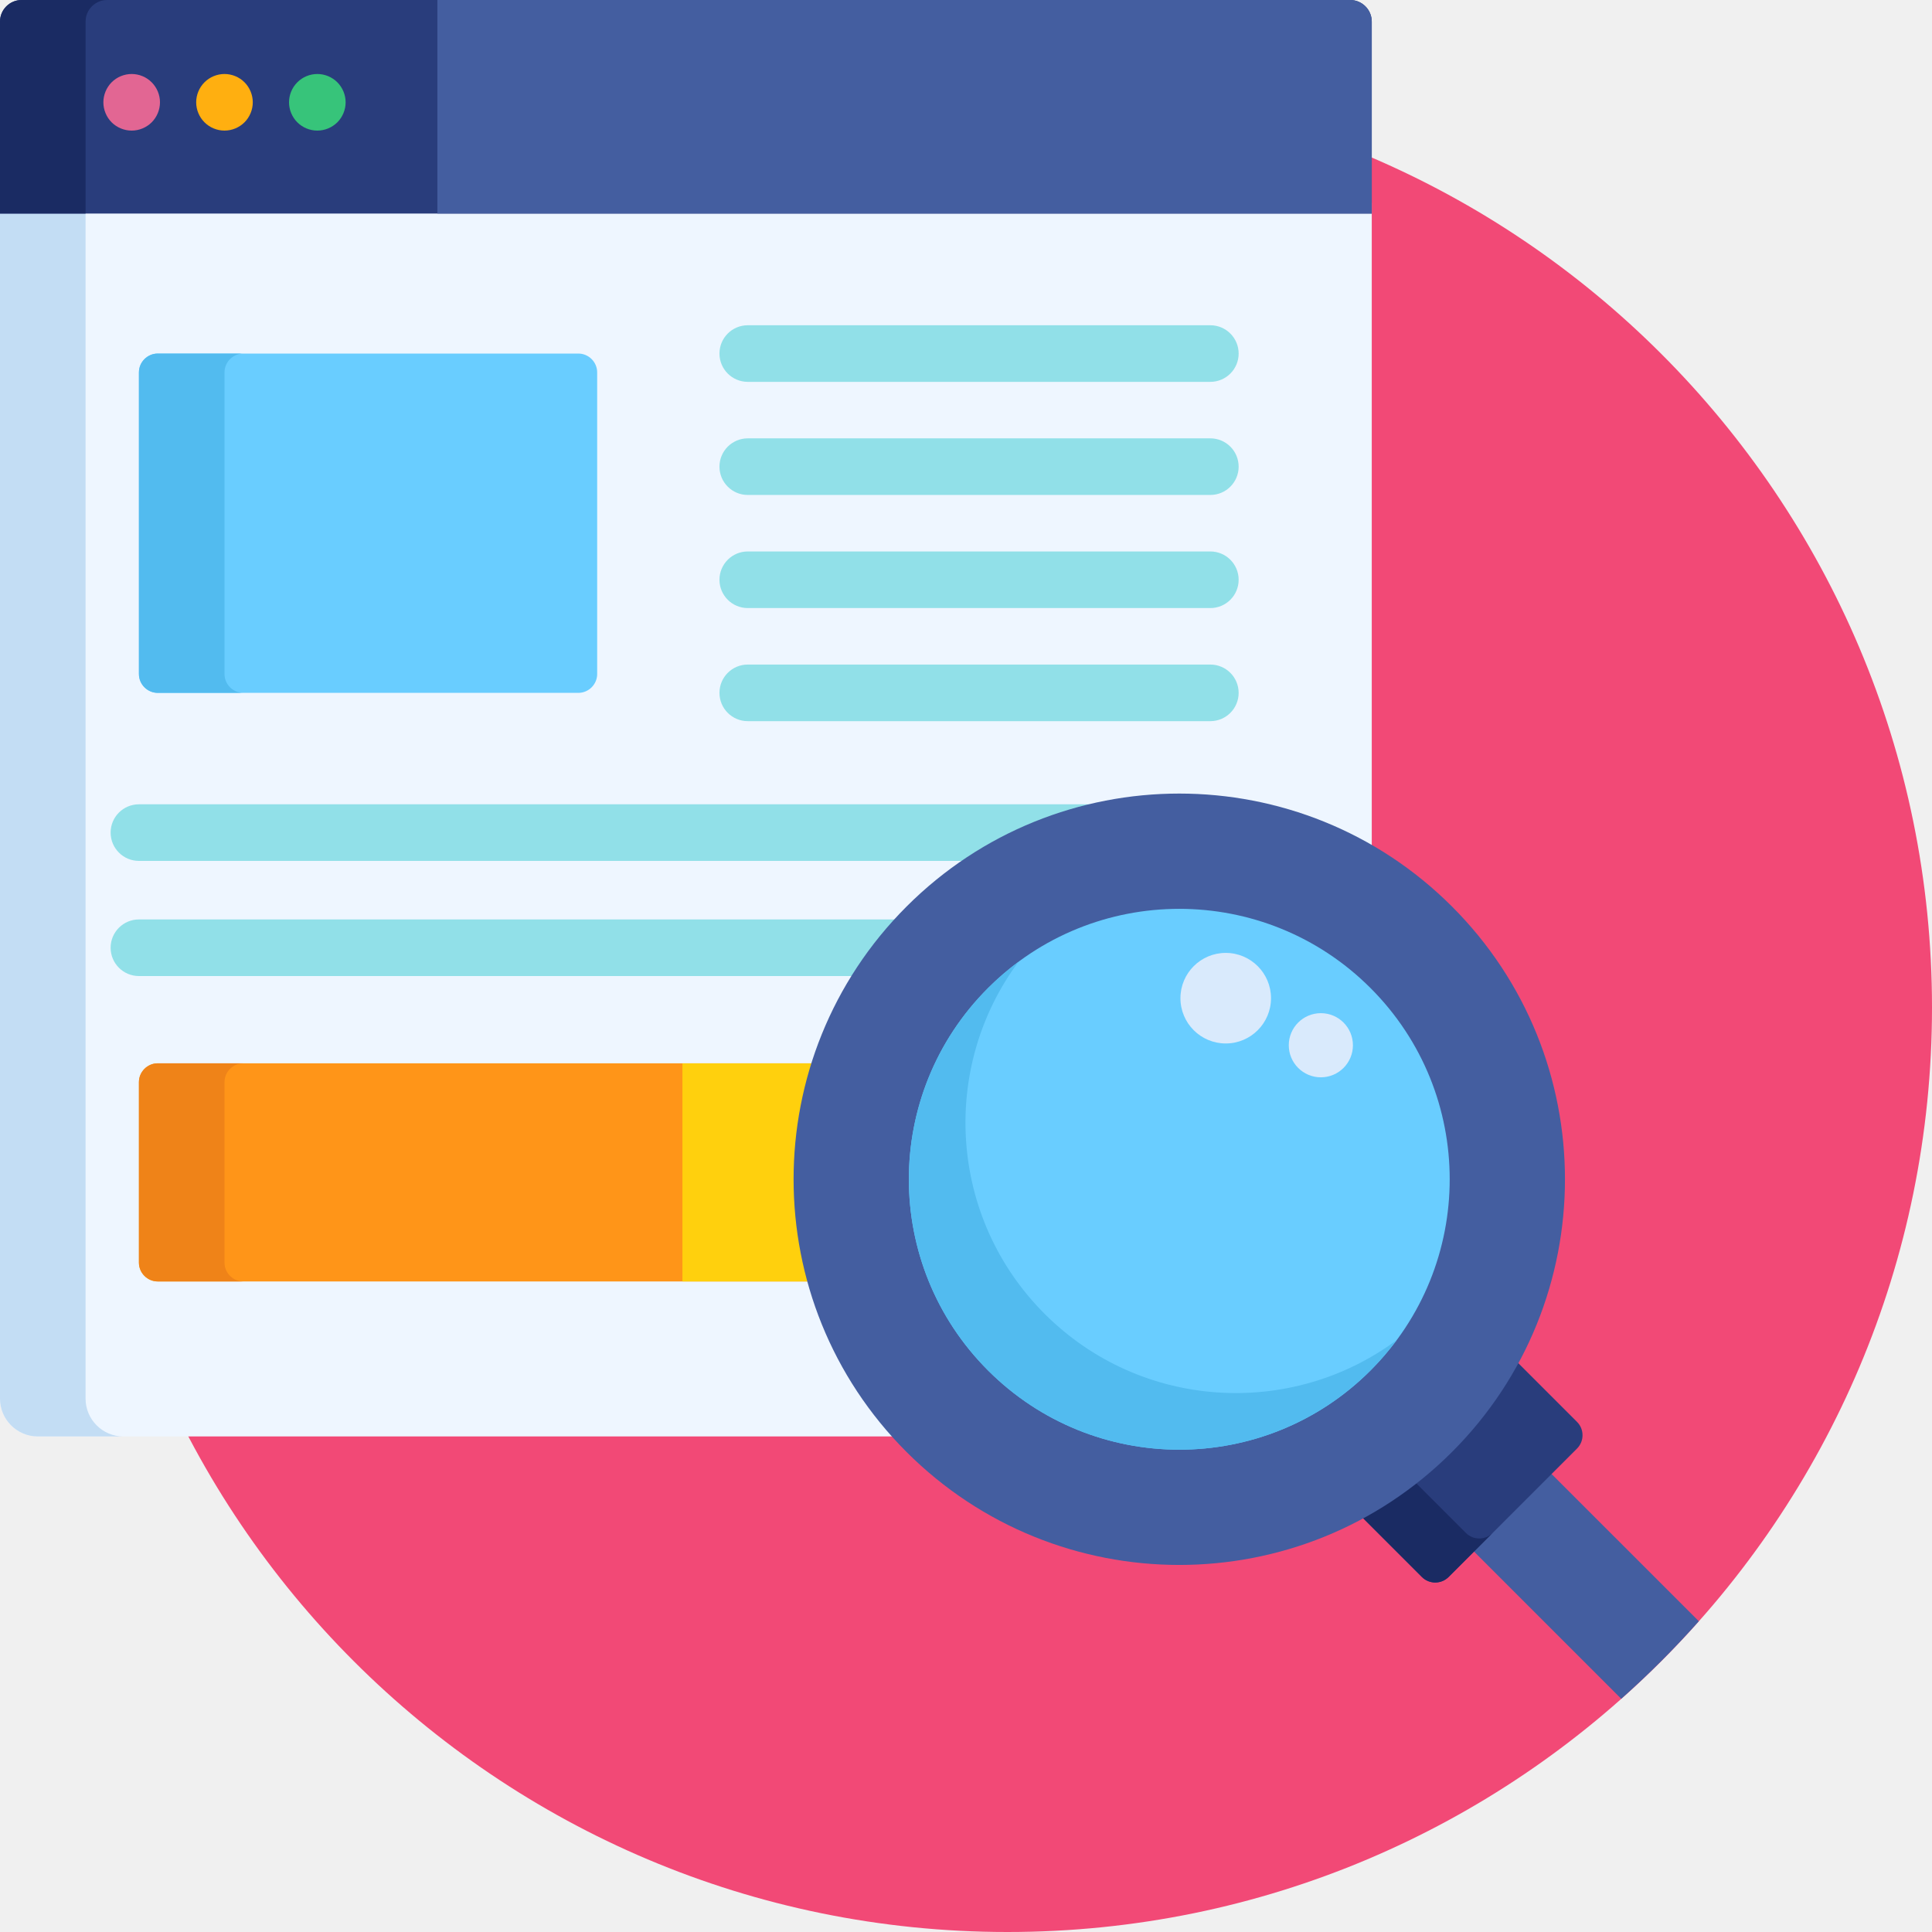
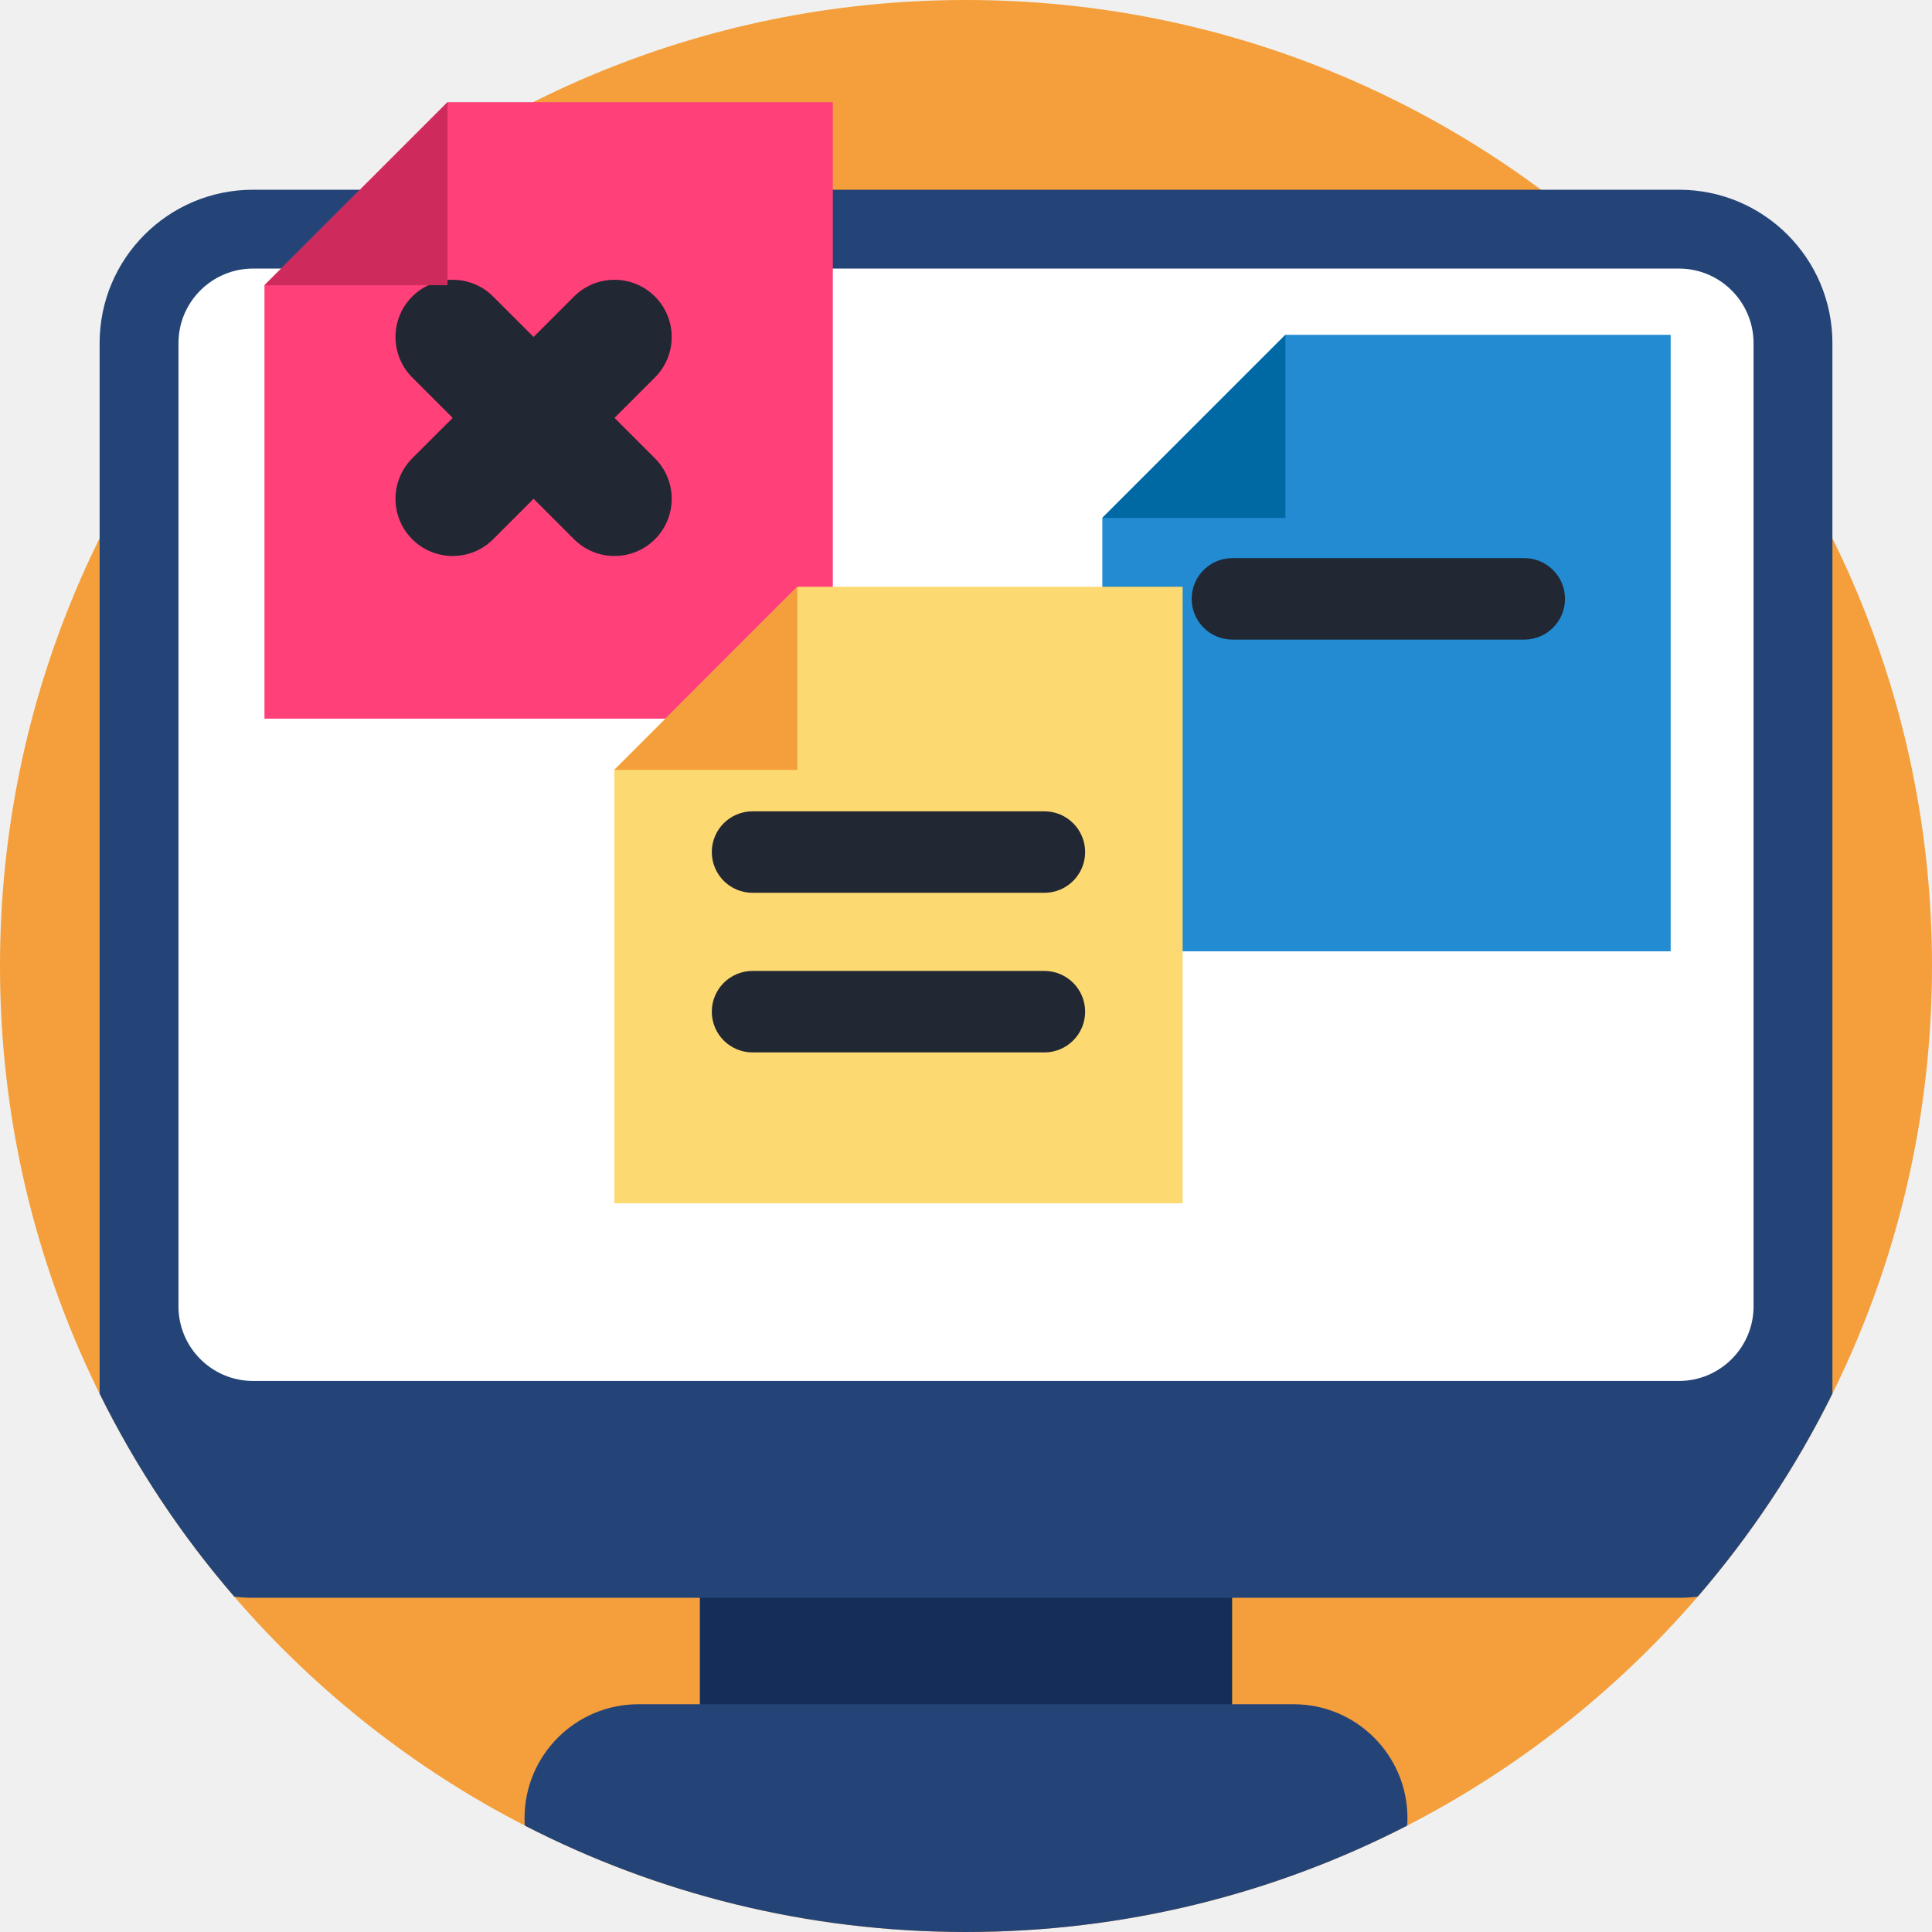
- <svg xmlns="http://www.w3.org/2000/svg" version="1.1" id="Capa_1" x="0px" y="0px" viewBox="0 0 512 512" style="enable-background:new 0 0 512 512;" xml:space="preserve">
-   <circle style="fill:#F24976;" cx="267" cy="267" r="245" />
-   <path style="fill:#EEF6FF;" d="M241.659,241.656c18.93-18.928,44.096-29.352,70.863-29.352c18.236,0,35.725,4.842,51.009,13.911  V53.763H0v316.91c0,5.5,4.5,10,10,10h229.065C202.614,341.426,203.475,279.842,241.659,241.656z" />
-   <path style="fill:#C3DDF4;" d="M22.68,370.673V53.763H0v316.91c0,5.5,4.5,10,10,10h22.68C27.18,380.673,22.68,376.173,22.68,370.673  z" />
-   <path style="fill:#293D7C;" d="M357.815,0H5.716C2.572,0,0,2.572,0,5.716v50.882h363.531V5.716C363.531,2.572,360.959,0,357.815,0z" />
-   <path style="fill:#1A2B63;" d="M28.396,0H5.716C2.572,0,0,2.572,0,5.716v50.882h22.68V5.716C22.68,2.572,25.252,0,28.396,0z" />
-   <path style="fill:#69CDFF;" d="M158.259,178.615c0,2.75-2.25,5-5,5H41.816c-2.75,0-5-2.25-5-5V98.696c0-2.75,2.25-5,5-5h111.442  c2.75,0,5,2.25,5,5v79.919H158.259z" />
-   <path style="fill:#52BBEF;" d="M59.496,178.615V98.696c0-2.75,2.25-5,5-5h-22.68c-2.75,0-5,2.25-5,5v79.919c0,2.75,2.25,5,5,5h22.68  C61.746,183.615,59.496,181.365,59.496,178.615z" />
-   <path style="fill:#FF9518;" d="M217.149,281.788H41.816c-2.75,0-5,2.25-5,5v47.809c0,2.75,2.25,5,5,5h174.246  C210.787,320.688,211.146,300.524,217.149,281.788z" />
-   <path style="fill:#EF8318;" d="M59.496,334.597v-47.809c0-2.75,2.25-5,5-5h-22.68c-2.75,0-5,2.25-5,5v47.809c0,2.75,2.25,5,5,5  h22.68C61.746,339.597,59.496,337.347,59.496,334.597z" />
-   <path style="fill:#FFD00D;" d="M217.149,281.788H180.85v57.809h35.212C210.787,320.688,211.146,300.524,217.149,281.788z" />
-   <g>
-     <path style="fill:#91E0E8;" d="M320.754,101.196H198.165c-4.142,0-7.5-3.358-7.5-7.5s3.358-7.5,7.5-7.5h122.589   c4.143,0,7.5,3.358,7.5,7.5S324.897,101.196,320.754,101.196z" />
-     <path style="fill:#91E0E8;" d="M320.754,131.169H198.165c-4.142,0-7.5-3.358-7.5-7.5s3.358-7.5,7.5-7.5h122.589   c4.143,0,7.5,3.358,7.5,7.5C328.254,127.811,324.897,131.169,320.754,131.169z" />
-     <path style="fill:#91E0E8;" d="M320.754,161.142H198.165c-4.142,0-7.5-3.358-7.5-7.5s3.358-7.5,7.5-7.5h122.589   c4.143,0,7.5,3.358,7.5,7.5S324.897,161.142,320.754,161.142z" />
-     <path style="fill:#91E0E8;" d="M320.754,191.115H198.165c-4.142,0-7.5-3.358-7.5-7.5s3.358-7.5,7.5-7.5h122.589   c4.143,0,7.5,3.358,7.5,7.5S324.897,191.115,320.754,191.115z" />
-     <path style="fill:#91E0E8;" d="M299.459,213.148H36.816c-4.143,0-7.5,3.358-7.5,7.5s3.357,7.5,7.5,7.5H258.39   C270.777,220.167,284.742,215.052,299.459,213.148z" />
-     <path style="fill:#91E0E8;" d="M239.711,243.662H36.816c-4.143,0-7.5,3.358-7.5,7.5s3.357,7.5,7.5,7.5h191.188   C231.366,253.387,235.266,248.359,239.711,243.662z" />
-   </g>
-   <path style="fill:#E26693;" d="M34.895,34.61c-1.979,0-3.91-0.8-5.31-2.191c-1.391-1.4-2.19-3.33-2.19-5.309  c0-1.971,0.8-3.9,2.19-5.3c1.399-1.4,3.33-2.2,5.31-2.2c1.971,0,3.91,0.799,5.3,2.2c1.4,1.4,2.2,3.33,2.2,5.3  c0,1.979-0.8,3.91-2.2,5.309C38.805,33.81,36.865,34.61,34.895,34.61z" />
-   <path style="fill:#FFAF10;" d="M59.49,34.61c-1.971,0-3.91-0.8-5.301-2.201c-1.399-1.39-2.199-3.32-2.199-5.299  c0-1.971,0.8-3.9,2.199-5.3c1.4-1.4,3.33-2.2,5.301-2.2c1.979,0,3.909,0.799,5.31,2.2c1.39,1.4,2.19,3.33,2.19,5.3  s-0.801,3.91-2.19,5.299C63.399,33.81,61.47,34.61,59.49,34.61z" />
-   <path style="fill:#37C47A;" d="M84.095,34.61c-1.98,0-3.91-0.8-5.3-2.191c-1.4-1.4-2.2-3.33-2.2-5.309c0-1.971,0.8-3.9,2.2-5.3  c1.39-1.4,3.32-2.2,5.3-2.2c1.97,0,3.91,0.799,5.3,2.2c1.4,1.4,2.2,3.33,2.2,5.3c0,1.979-0.8,3.91-2.2,5.309  C87.995,33.81,86.064,34.61,84.095,34.61z" />
-   <path style="fill:#445EA0;" d="M409.768,389.207l-20.555,20.556L429.65,450.2c7.25-6.441,14.114-13.306,20.556-20.556  L409.768,389.207z" />
-   <path style="fill:#293D7C;" d="M417.928,376.811l-17.035-17.034c-4.531,8.486-10.365,16.455-17.512,23.601  c-7.066,7.066-15.002,12.945-23.566,17.541l17.003,17.002c1.944,1.945,5.126,1.945,7.071,0l34.039-34.039  C419.872,381.938,419.872,378.756,417.928,376.811z" />
-   <path style="fill:#1A2B63;" d="M388.484,406.254l-14.54-14.54c-4.471,3.481-9.196,6.556-14.13,9.204l17.003,17.002  c1.944,1.945,5.126,1.945,7.071,0l11.667-11.667C393.61,408.199,390.429,408.199,388.484,406.254z" />
-   <path style="fill:#445EA0;" d="M384.796,240.241c39.916,39.916,39.916,104.634-0.001,144.551  c-39.914,39.913-104.631,39.914-144.55-0.001c-39.916-39.916-39.914-104.634,0-144.549  C280.164,200.325,344.881,200.324,384.796,240.241z" />
-   <path style="fill:#69CDFF;" d="M363.197,363.191c-27.986,27.987-73.363,27.987-101.352-0.002  c-27.986-27.984-27.987-73.362,0-101.349c27.986-27.986,73.365-27.985,101.351,0C391.184,289.828,391.184,335.204,363.197,363.191z" />
-   <path style="fill:#52BBEF;" d="M363.197,363.191c2.549-2.549,4.859-5.245,6.943-8.056c-28.055,20.805-67.855,18.494-93.295-6.946  c-25.438-25.436-27.748-65.237-6.944-93.292c-2.812,2.085-5.507,4.395-8.056,6.943c-27.987,27.987-27.986,73.364,0,101.349  C289.834,391.178,335.211,391.178,363.197,363.191z" />
-   <path style="fill:#445EA0;" d="M357.815,0H115.912v56.598h247.619V5.716C363.531,2.572,360.959,0,357.815,0z" />
-   <g>
-     <circle style="fill:#D9EAFC;" cx="324.83" cy="264.53" r="12" />
-     <circle style="fill:#D9EAFC;" cx="350.04" cy="277" r="8.5" />
-   </g>
-   <g>
- </g>
-   <g>
- </g>
-   <g>
- </g>
-   <g>
- </g>
-   <g>
- </g>
-   <g>
- </g>
-   <g>
- </g>
-   <g>
- </g>
-   <g>
- </g>
-   <g>
- </g>
-   <g>
- </g>
-   <g>
- </g>
-   <g>
- </g>
-   <g>
- </g>
-   <g>
- </g>
+ <svg xmlns="http://www.w3.org/2000/svg" height="512pt" viewBox="0 0 512 512" width="512pt">
+   <path d="m512 256c0 141.387-114.613 256-256 256s-256-114.613-256-256 114.613-256 256-256 256 114.613 256 256zm0 0" fill="#f49f3b" />
+   <path d="m185.473 405.531h141.055v62.691h-141.055zm0 0" fill="#152d59" />
+   <path d="m485.609 90.938v278.391c-9.625 19.469-21.652 37.531-35.695 53.801-1.629.199-3.281.305-4.961.305h-377.898c-1.684 0-3.332-.105-4.965-.305-14.055-16.277-26.078-34.332-35.691-53.801v-278.391c0-22.457 18.199-40.656 40.656-40.656h377.898c22.453 0 40.656 18.199 40.656 40.656zm0 0" fill="#244477" />
+   <path d="m464.711 90.938v255.266c0 10.898-8.871 19.762-19.758 19.762h-377.898c-10.898 0-19.758-8.863-19.758-19.762v-255.266c0-10.898 8.859-19.762 19.758-19.762h377.898c10.887 0 19.758 8.863 19.758 19.762zm0 0" fill="#fff" />
+   <path d="m372.988 481.824c0 .668-.02 1.324-.07 1.984-35.047 18.023-74.797 28.191-116.914 28.191-42.133 0-81.879-10.18-116.926-28.203-.051-.656-.07-1.316-.07-1.973 0-8.328 3.375-15.875 8.84-21.34s13.008-8.84 21.336-8.84h173.629c16.668 0 30.176 13.512 30.176 30.18zm0 0" fill="#244477" />
+   <path d="m442.746 88.727v163.379h-150.617v-114.867l48.508-48.512zm0 0" fill="#228bd1" />
+   <path d="m292.129 137.242 48.512-48.516v48.516zm0 0" fill="#0069a3" />
+   <path d="m220.703 27.074v163.383h-150.617v-114.867l48.512-48.516zm0 0" fill="#ff4079" />
+   <path d="m403.941 169.5h-77.336c-5.965 0-10.797-4.832-10.797-10.797s4.832-10.797 10.797-10.797h77.34c5.961 0 10.797 4.832 10.797 10.797 0 5.961-4.836 10.797-10.801 10.797zm0 0" fill="#212733" />
+   <path d="m173.566 78.586c-5.918-5.918-15.516-5.918-21.438 0l-10.719 10.719-10.719-10.719c-5.922-5.918-15.52-5.918-21.441 0-5.918 5.922-5.918 15.52 0 21.441l10.723 10.719-10.723 10.719c-5.918 5.922-5.918 15.52 0 21.441 5.922 5.918 15.52 5.918 21.441 0l10.719-10.723 10.719 10.723c5.922 5.918 15.52 5.918 21.441 0 5.918-5.922 5.918-15.52 0-21.441l-10.723-10.719 10.723-10.719c5.918-5.922 5.918-15.52-.004-21.441zm0 0" fill="#212733" />
+   <path d="m313.41 155.504v163.379h-150.613v-114.867l48.508-48.512zm0 0" fill="#fcd971" />
+   <path d="m162.797 204.02 48.508-48.516v48.516zm0 0" fill="#f49f3b" />
+   <path d="m276.773 236.602h-77.34c-5.965 0-10.797-4.832-10.797-10.797 0-5.965 4.832-10.797 10.797-10.797h77.34c5.961 0 10.797 4.832 10.797 10.797 0 5.965-4.836 10.797-10.797 10.797zm0 0" fill="#212733" />
+   <path d="m276.773 278.902h-77.34c-5.965 0-10.797-4.832-10.797-10.797 0-5.961 4.832-10.797 10.797-10.797h77.34c5.961 0 10.797 4.836 10.797 10.797 0 5.965-4.836 10.797-10.797 10.797zm0 0" fill="#212733" />
+   <path d="m70.086 75.59 48.512-48.516v48.516zm0 0" fill="#ce2b5c" />
</svg>
